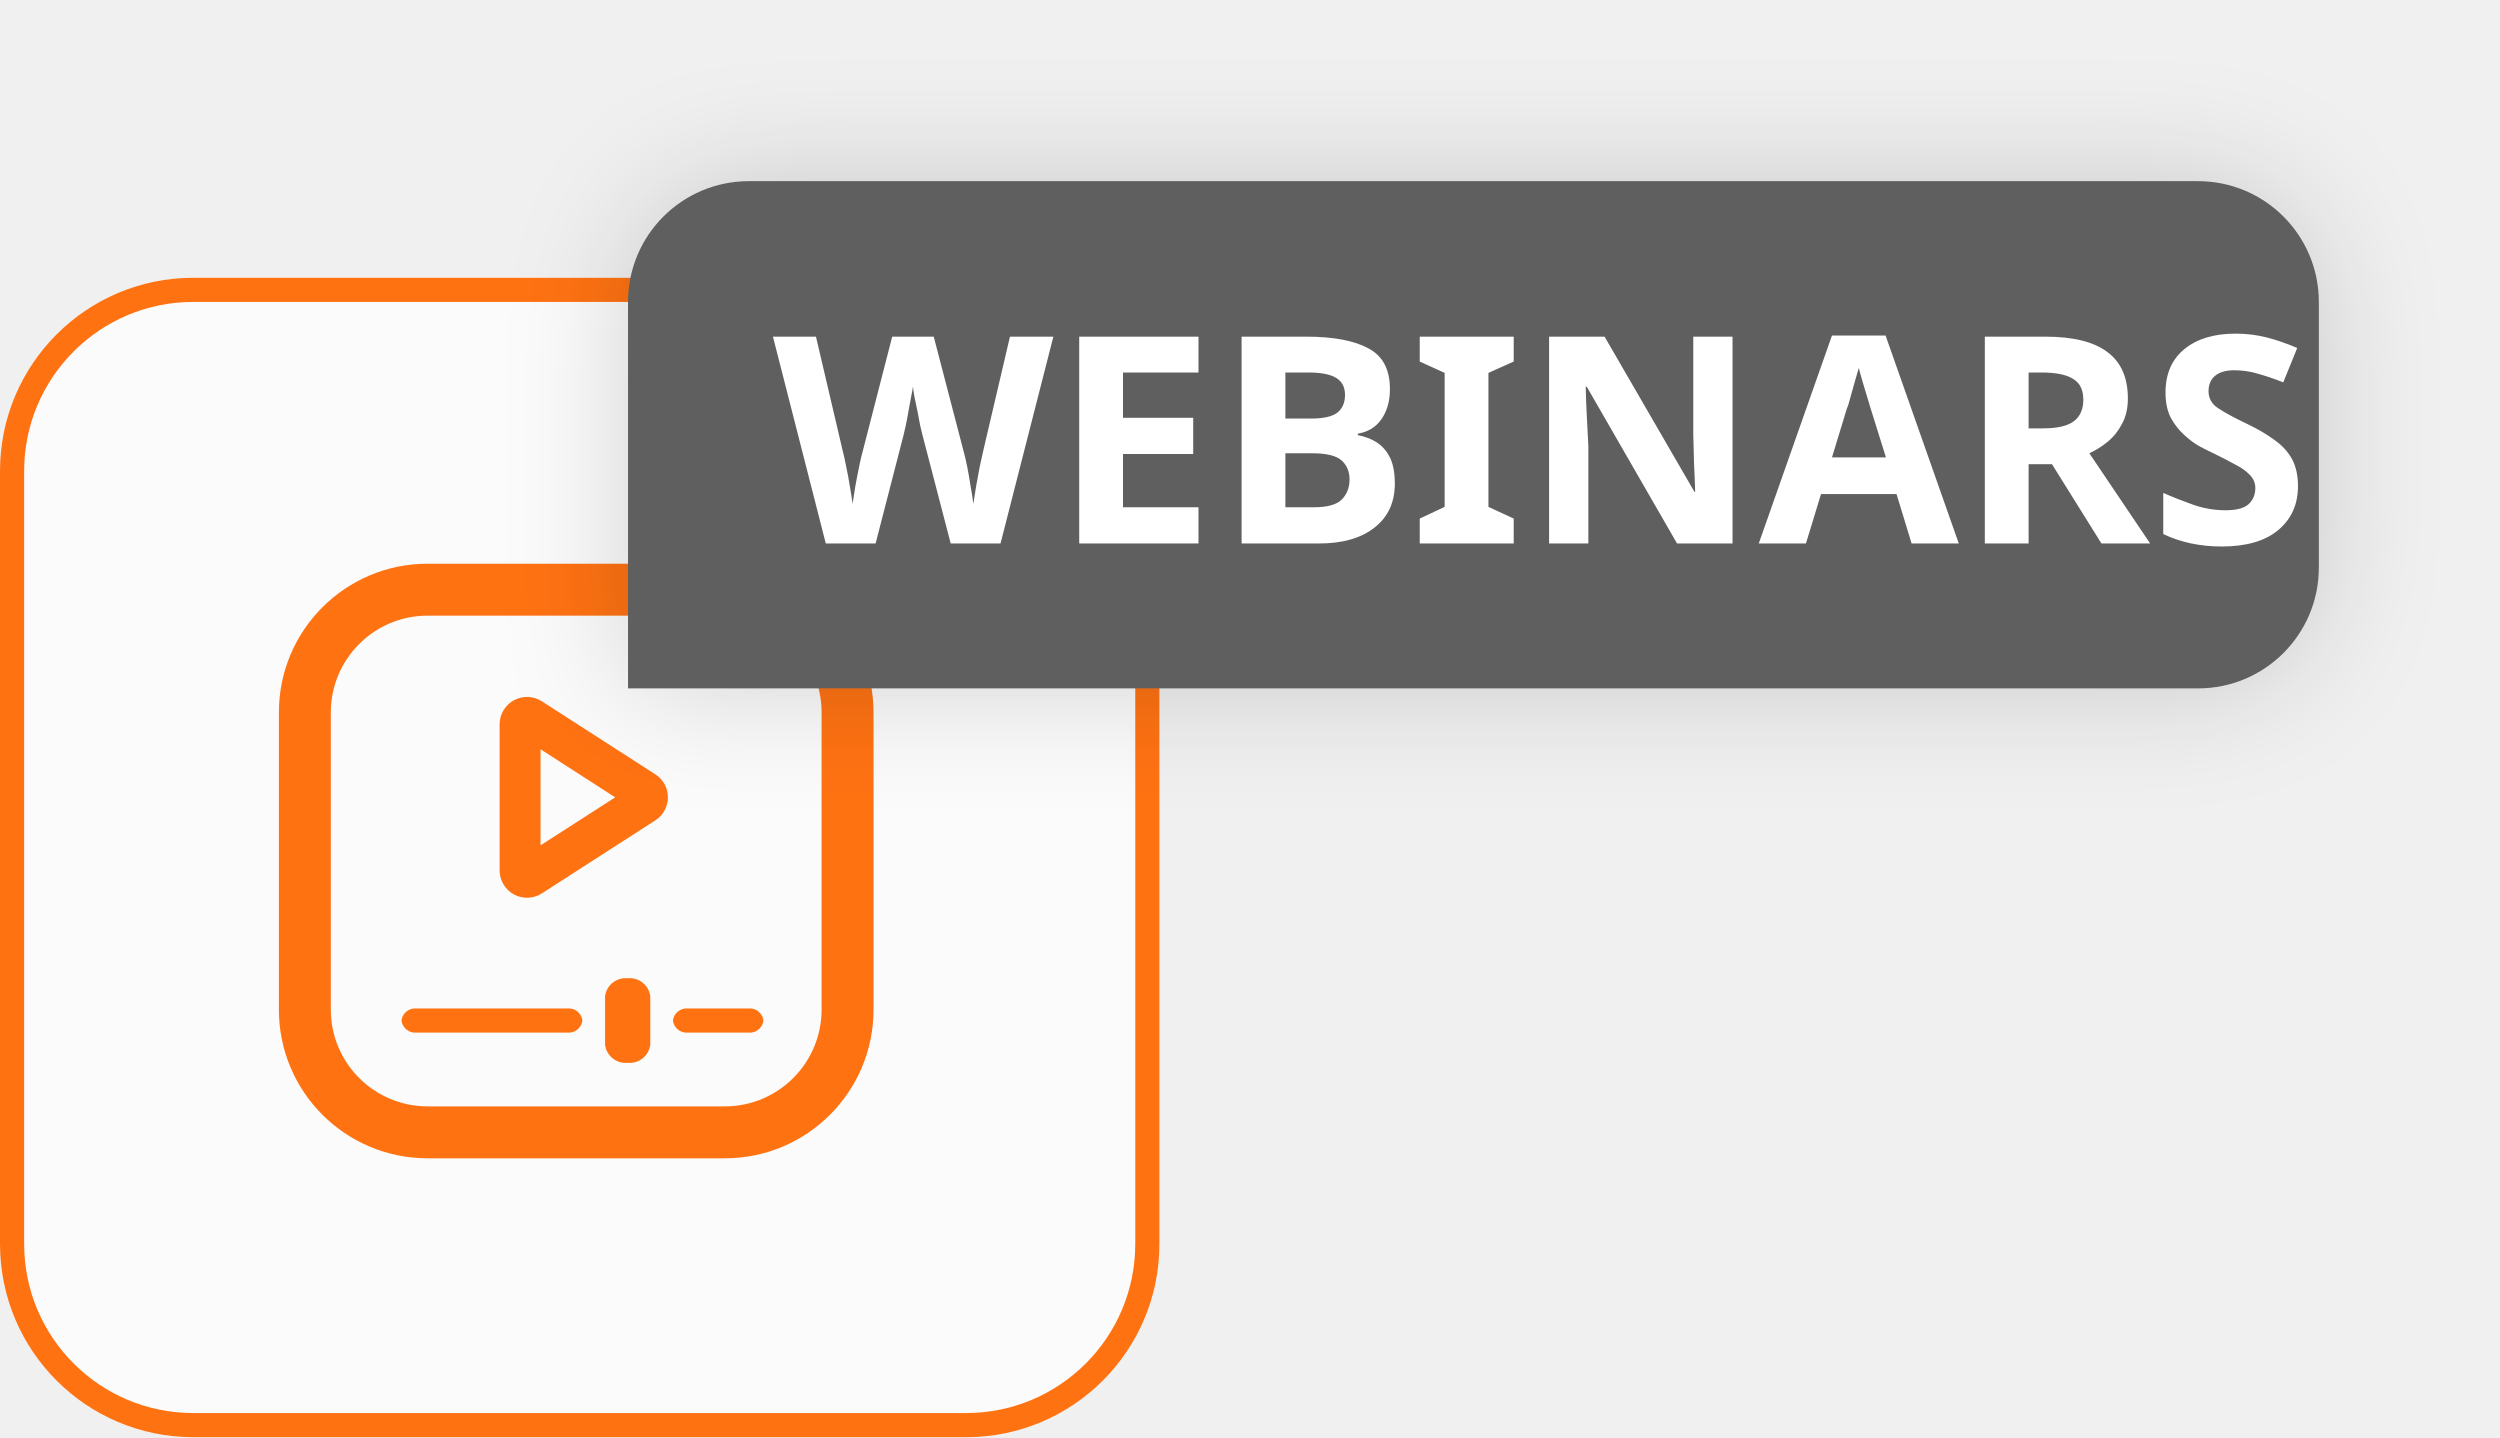
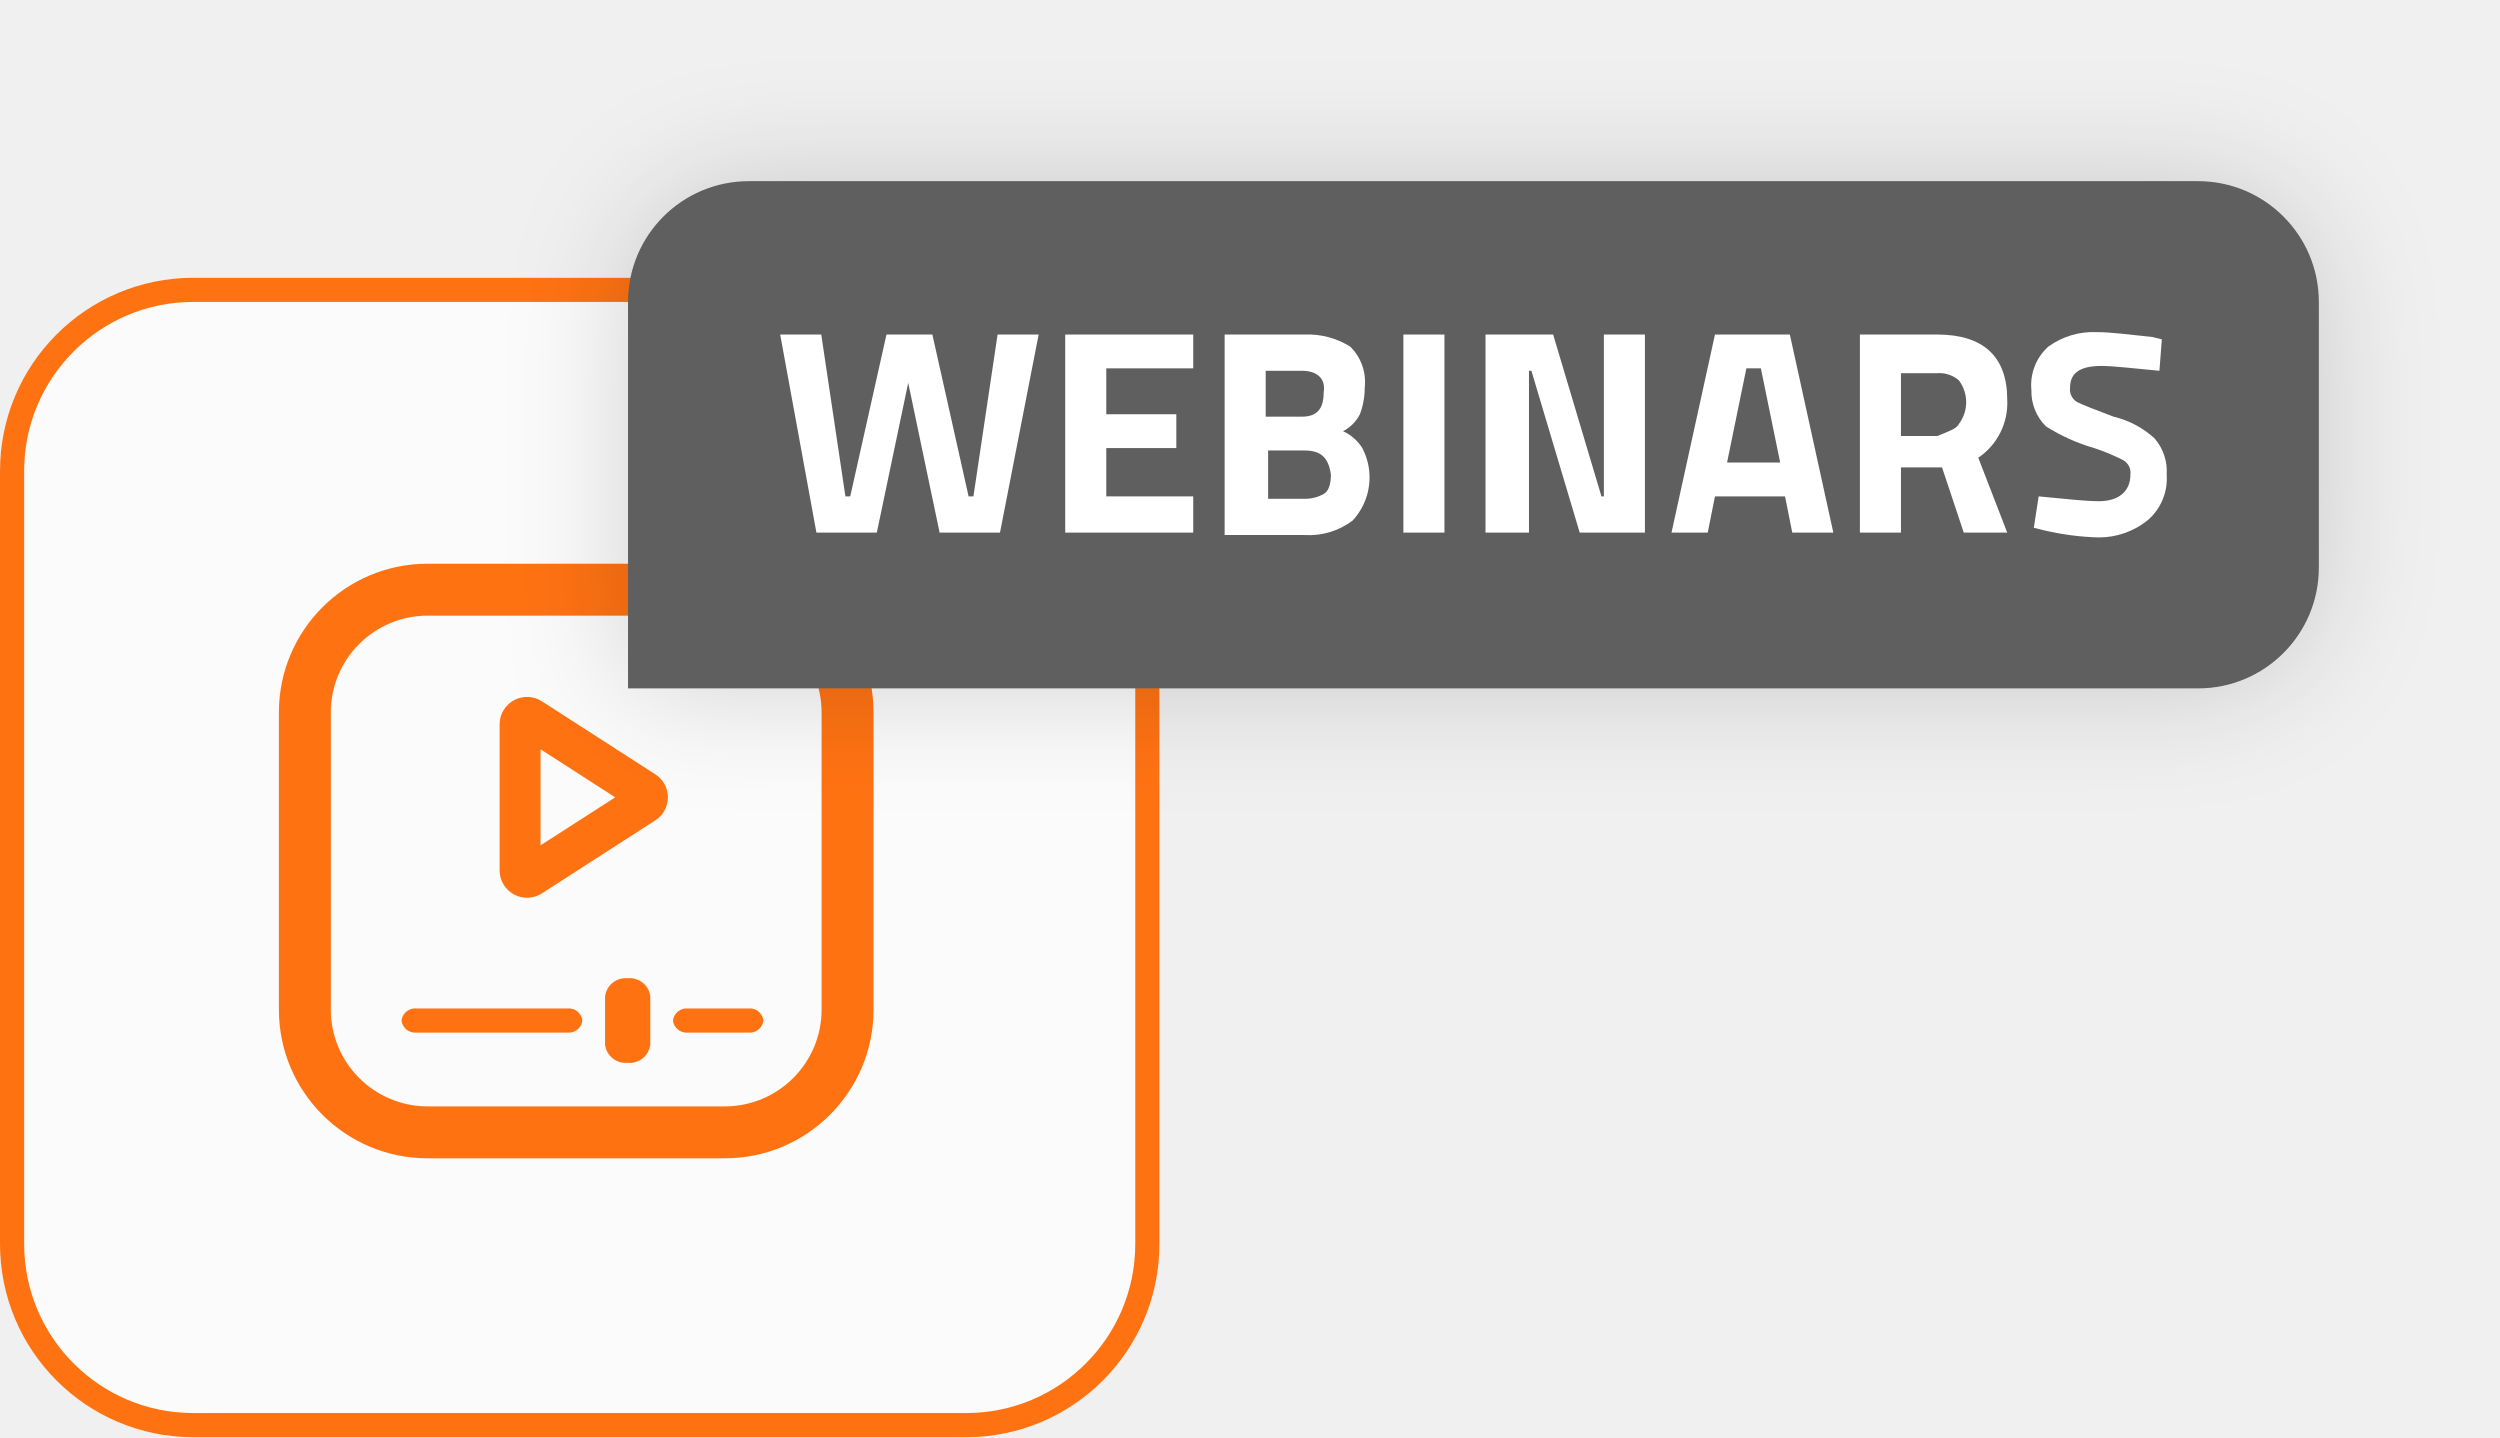
<svg xmlns="http://www.w3.org/2000/svg" width="103.5" height="59.5" viewBox="0 0 103.5 59.5">
  <defs>
    <filter id="Rectangle_1721" x="18.5" y="0" width="85" height="36" filterUnits="userSpaceOnUse">
      <feOffset input="SourceAlpha" />
      <feGaussianBlur stdDeviation="2.5" result="blur" />
      <feFlood flood-opacity="0.161" />
      <feComposite operator="in" in2="blur" />
      <feComposite in="SourceGraphic" />
    </filter>
  </defs>
  <g id="Group_2033" data-name="Group 2033" transform="translate(-1988 635.5)">
    <g id="Rollover" transform="translate(1988 -624)">
      <g id="Rectangle_3658" data-name="Rectangle 3658" fill="#fbfbfb" stroke="#ff7212" stroke-width="1">
        <rect width="48" height="48" rx="8" stroke="none" />
        <rect x="0.5" y="0.5" width="47" height="47" rx="7.5" fill="none" />
      </g>
      <g id="Group_2017" data-name="Group 2017" transform="translate(-1194 -18)">
        <g id="Path_1369" data-name="Path 1369" transform="translate(1205.546 29.838)" fill="none">
          <path d="M6.155,0H18.464a6.154,6.154,0,0,1,6.155,6.154V18.462a6.154,6.154,0,0,1-6.155,6.154H6.155A6.154,6.154,0,0,1,0,18.462V6.154A6.154,6.154,0,0,1,6.155,0Z" stroke="none" />
          <path d="M 6.155 2.15 C 3.946 2.15 2.15 3.946 2.15 6.154 L 2.15 18.462 C 2.15 20.67 3.946 22.466 6.155 22.466 L 18.464 22.466 C 20.672 22.466 22.468 20.67 22.468 18.462 L 22.468 6.154 C 22.468 3.946 20.672 2.15 18.464 2.15 L 6.155 2.15 M 6.155 1.9073486328125e-06 L 18.464 1.9073486328125e-06 C 21.863 1.9073486328125e-06 24.618 2.755 24.618 6.154 L 24.618 18.462 C 24.618 21.861 21.863 24.616 18.464 24.616 L 6.155 24.616 C 2.755 24.616 3.814697265625e-06 21.861 3.814697265625e-06 18.462 L 3.814697265625e-06 6.154 C 3.814697265625e-06 2.755 2.755 1.9073486328125e-06 6.155 1.9073486328125e-06 Z" stroke="none" fill="#ff7212" />
        </g>
        <path id="Polígono_4" data-name="Polígono 4" d="M4.99,3.031,3,6.121H6.976L4.99,3.031m0-2.182a1.125,1.125,0,0,1,.953.521l3.025,4.7a1.134,1.134,0,0,1-.953,1.746H1.965a1.134,1.134,0,0,1-.953-1.746l3.025-4.7A1.125,1.125,0,0,1,4.99.849Z" transform="translate(1222.5 34.52) rotate(90)" fill="#ff7212" />
        <path id="Línea_46" data-name="Línea 46" d="M6.367.5H.124A.573.573,0,0,1-.5,0,.573.573,0,0,1,.124-.5H6.367a.573.573,0,0,1,.624.5A.573.573,0,0,1,6.367.5Z" transform="translate(1211.121 48.75)" fill="#ff7212" />
        <path id="Línea_48" data-name="Línea 48" d="M1.622.5h-2.5A.573.573,0,0,1-1.5,0,.573.573,0,0,1-.876-.5h2.5a.573.573,0,0,1,.624.5A.573.573,0,0,1,1.622.5Z" transform="translate(1223.359 48.75)" fill="#ff7212" />
        <path id="Línea_47" data-name="Línea 47" d="M.186,2.75A.859.859,0,0,1-.75,2V0A.859.859,0,0,1,.186-.75.859.859,0,0,1,1.123,0V2A.859.859,0,0,1,.186,2.75Z" transform="translate(1219.799 47.75)" fill="#ff7212" />
      </g>
    </g>
    <g id="Group_2019" data-name="Group 2019" transform="translate(867 -650)">
      <g transform="matrix(1, 0, 0, 1, 1121, 14.5)" filter="url(#Rectangle_1721)">
        <path id="Rectangle_1721-2" data-name="Rectangle 1721" d="M5,0H65a5,5,0,0,1,5,5V16a5,5,0,0,1-5,5H0a0,0,0,0,1,0,0V5A5,5,0,0,1,5,0Z" transform="translate(26 7.5)" fill="#5f5f5f" />
      </g>
-       <text id="WEBINARS" transform="translate(1153 37)" fill="#fff" font-size="12" font-family="TitilliumWeb-Bold, Titillium Web" font-weight="700">
-         <tspan x="0" y="0">WEBINARS</tspan>
-       </text>
+     </g>
+     <g id="Group_2019-2" data-name="Group_2019" transform="translate(867.1 -650.45)">
+       <g id="Group_2037" data-name="Group 2037">
+         <path id="Path_1370" data-name="Path 1370" d="M1153.2,28.8h1.7l1,6.7h.2l1.5-6.7h1.9l1.5,6.7h.2l1-6.7h1.7l-1.6,8.2h-2.5l-1.3-6.2-1.3,6.2h-2.5Z" fill="#fff" />
+         <path id="Path_1371" data-name="Path 1371" d="M1165,37V28.8h5.3v1.4h-3.6v1.9h2.9v1.4h-2.9v2h3.6V37Z" fill="#fff" />
+         <path id="Path_1372" data-name="Path 1372" d="M1171.7,28.8h3.2a3.312,3.312,0,0,1,1.9.5,2.059,2.059,0,0,1,.6,1.7,3.087,3.087,0,0,1-.2,1.1,1.576,1.576,0,0,1-.7.7,1.853,1.853,0,0,1,.8.7,2.62,2.62,0,0,1-.4,3,2.986,2.986,0,0,1-2,.6h-3.3V28.8Zm3.1,1.5h-1.5v1.9h1.5c.6,0,.9-.3.9-1C1175.8,30.6,1175.4,30.3,1174.8,30.3Zm.1,3.3h-1.5v2h1.5a1.549,1.549,0,0,0,.8-.2c.2-.1.3-.4.3-.8C1175.9,33.9,1175.6,33.6,1174.9,33.6Z" fill="#fff" />
+         <path id="Path_1373" data-name="Path 1373" d="M1179,37V28.8h1.7V37Z" fill="#fff" />
+         <path id="Path_1374" data-name="Path 1374" d="M1182.4,37V28.8h2.8l2,6.7h.1V28.8h1.7V37h-2.7l-2-6.7h-.1V37Z" fill="#fff" />
+         <path id="Path_1375" data-name="Path 1375" d="M1190.1,37l1.8-8.2h3.1l1.8,8.2h-1.7l-.3-1.5h-2.9l-.3,1.5Zm3.1-6.8-.8,3.9h2.2l-.8-3.9h-.6Z" fill="#fff" />
+         <path id="Path_1376" data-name="Path 1376" d="M1199.6,34.3V37h-1.7V28.8h3.2c1.9,0,2.9.9,2.9,2.7a2.73,2.73,0,0,1-1.2,2.4L1204,37h-1.8l-.9-2.7Zm2.4-1.8a1.5,1.5,0,0,0,0-1.8,1.222,1.222,0,0,0-.9-.3h-1.5V33h1.5C1201.6,32.8,1201.9,32.7,1202,32.5Z" fill="#fff" />
+         <path id="Path_1377" data-name="Path 1377" d="M1207.9,30.1c-.9,0-1.3.3-1.3.9a.6.6,0,0,0,.3.6q.3.15,1.5.6a3.8,3.8,0,0,1,1.7.9,2.07,2.07,0,0,1,.5,1.5,2.268,2.268,0,0,1-.8,1.9,3.221,3.221,0,0,1-2,.7,11.151,11.151,0,0,1-2.3-.3l-.4-.1.2-1.3c1.1.1,1.9.2,2.5.2.8,0,1.3-.4,1.3-1.1a.6.6,0,0,0-.3-.6,8.658,8.658,0,0,0-1.2-.5,7.664,7.664,0,0,1-2-.9,2.035,2.035,0,0,1-.6-1.5,2.139,2.139,0,0,1,.7-1.8,3.173,3.173,0,0,1,2-.6c.6,0,1.3.1,2.3.2l.4.1-.1,1.3C1209.2,30.2,1208.4,30.1,1207.9,30.1Z" fill="#fff" />
+       </g>
    </g>
  </g>
</svg>
